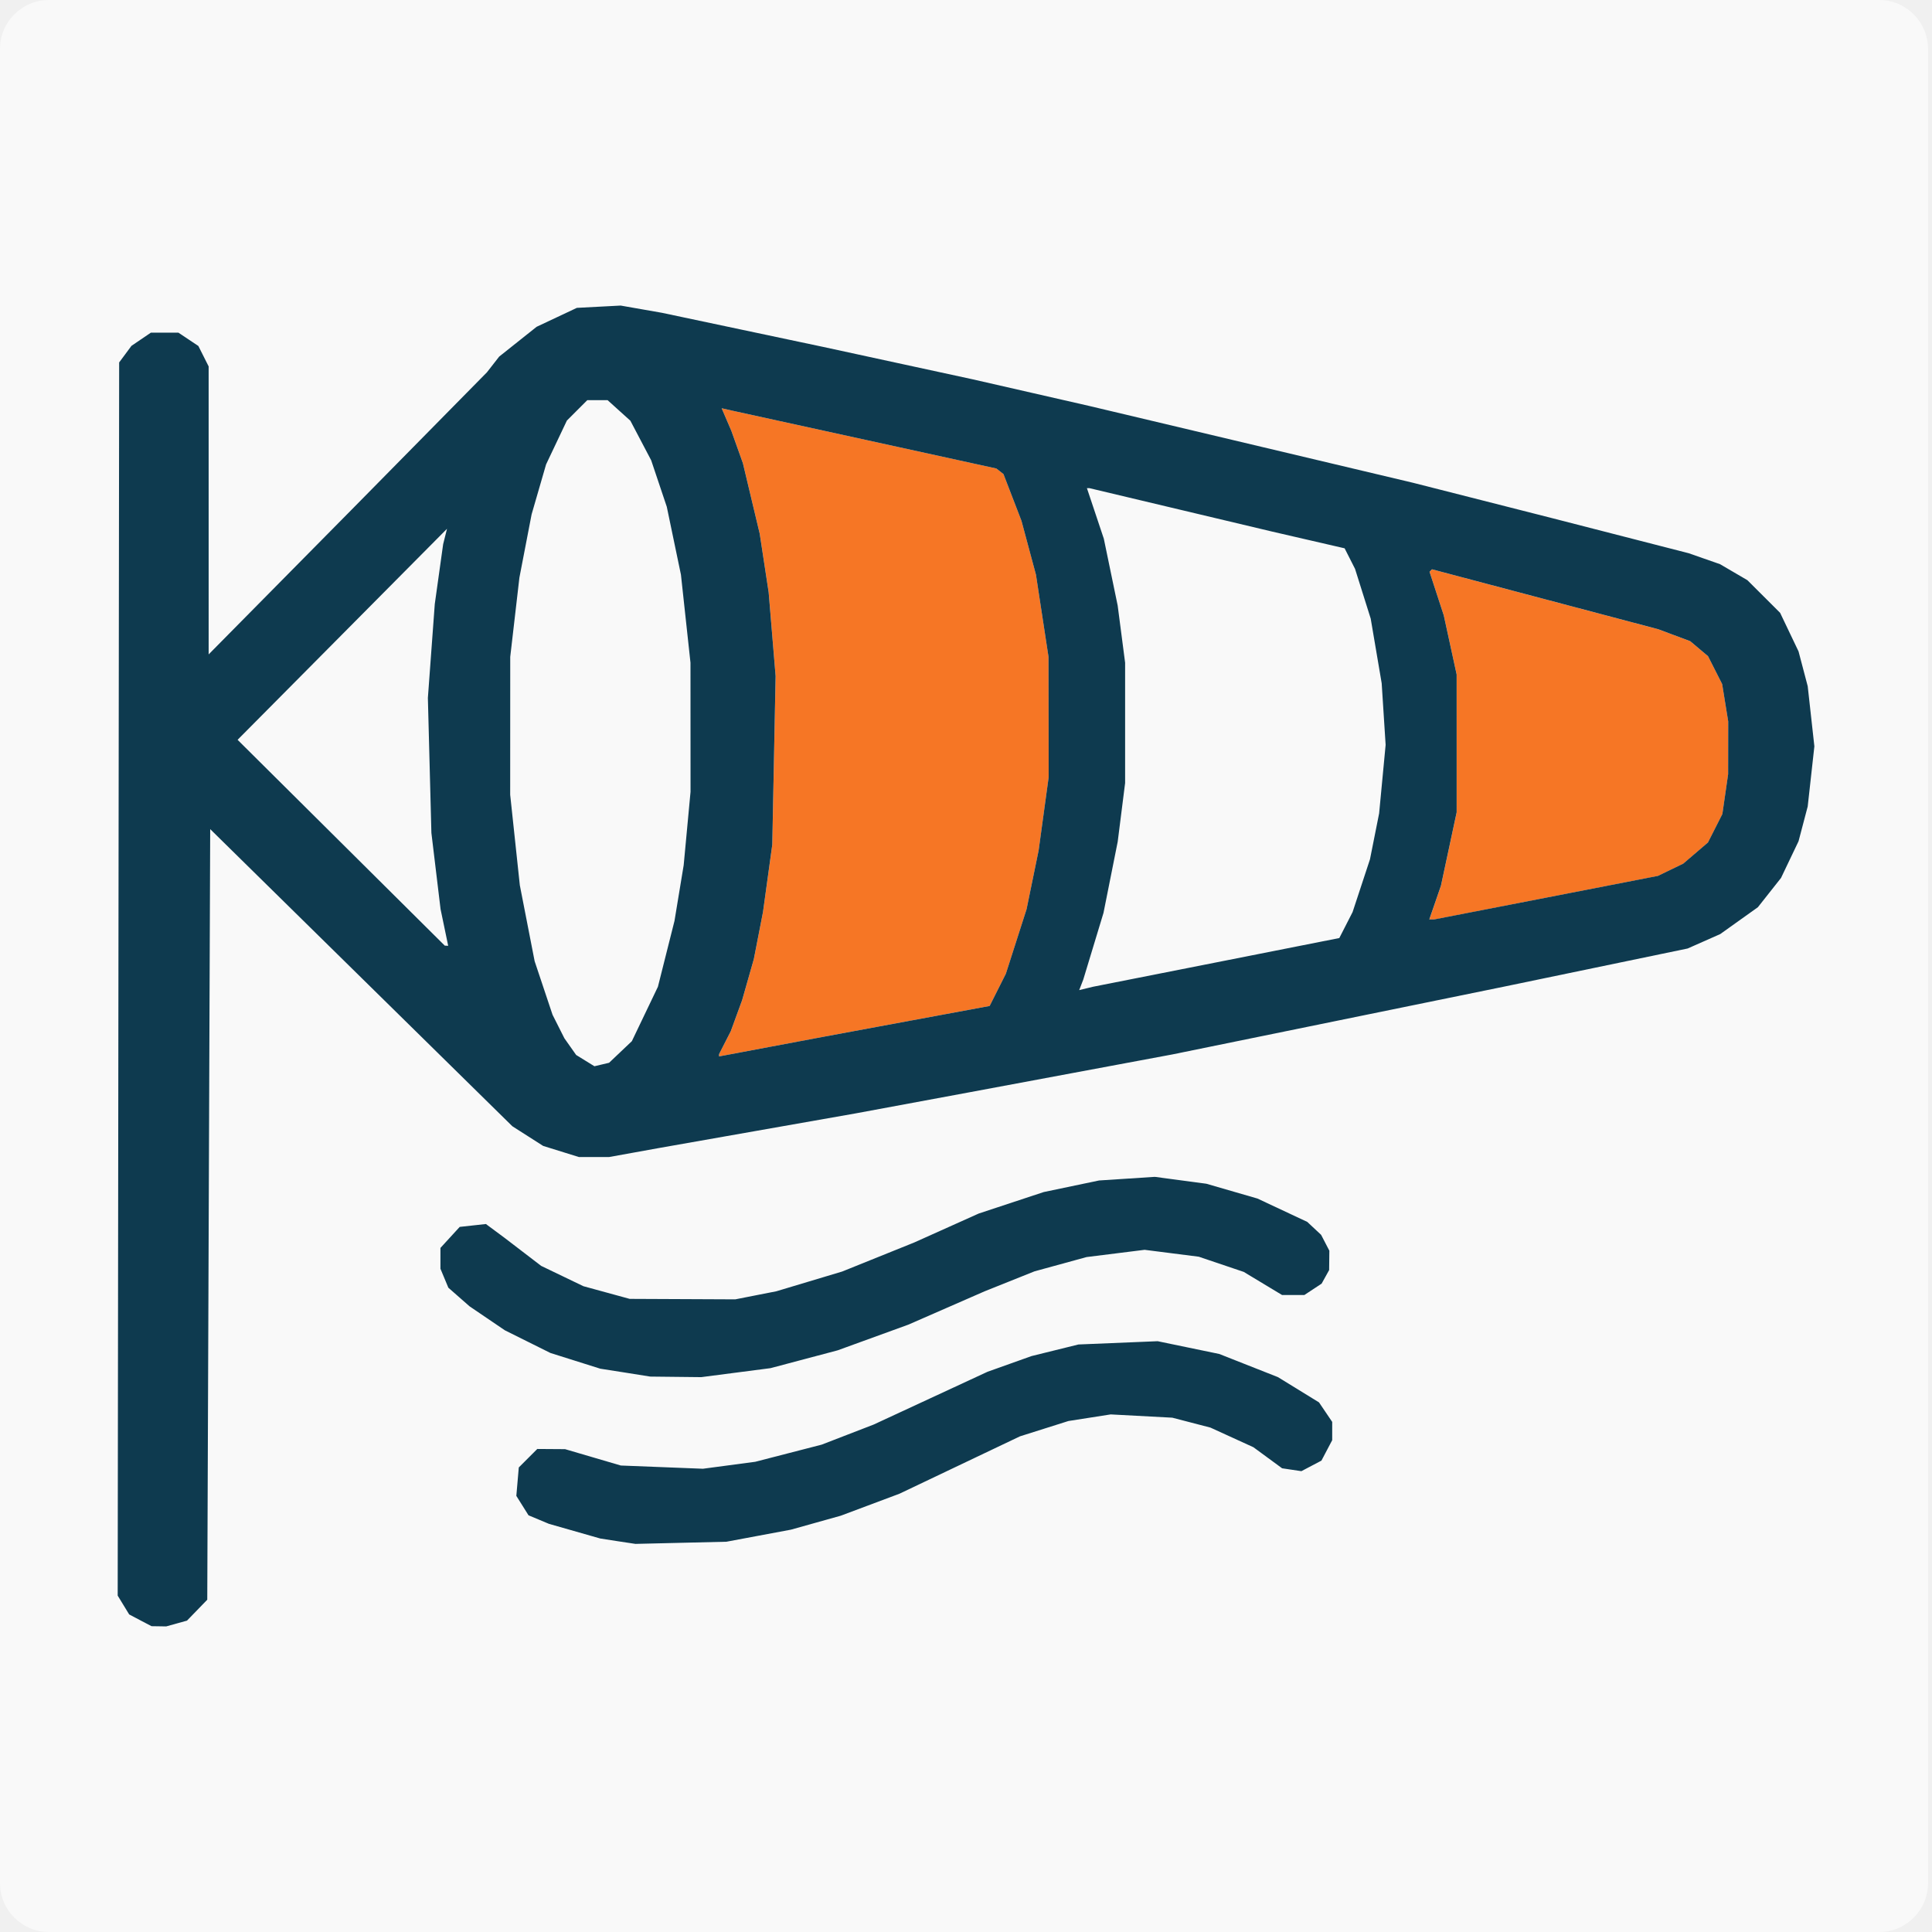
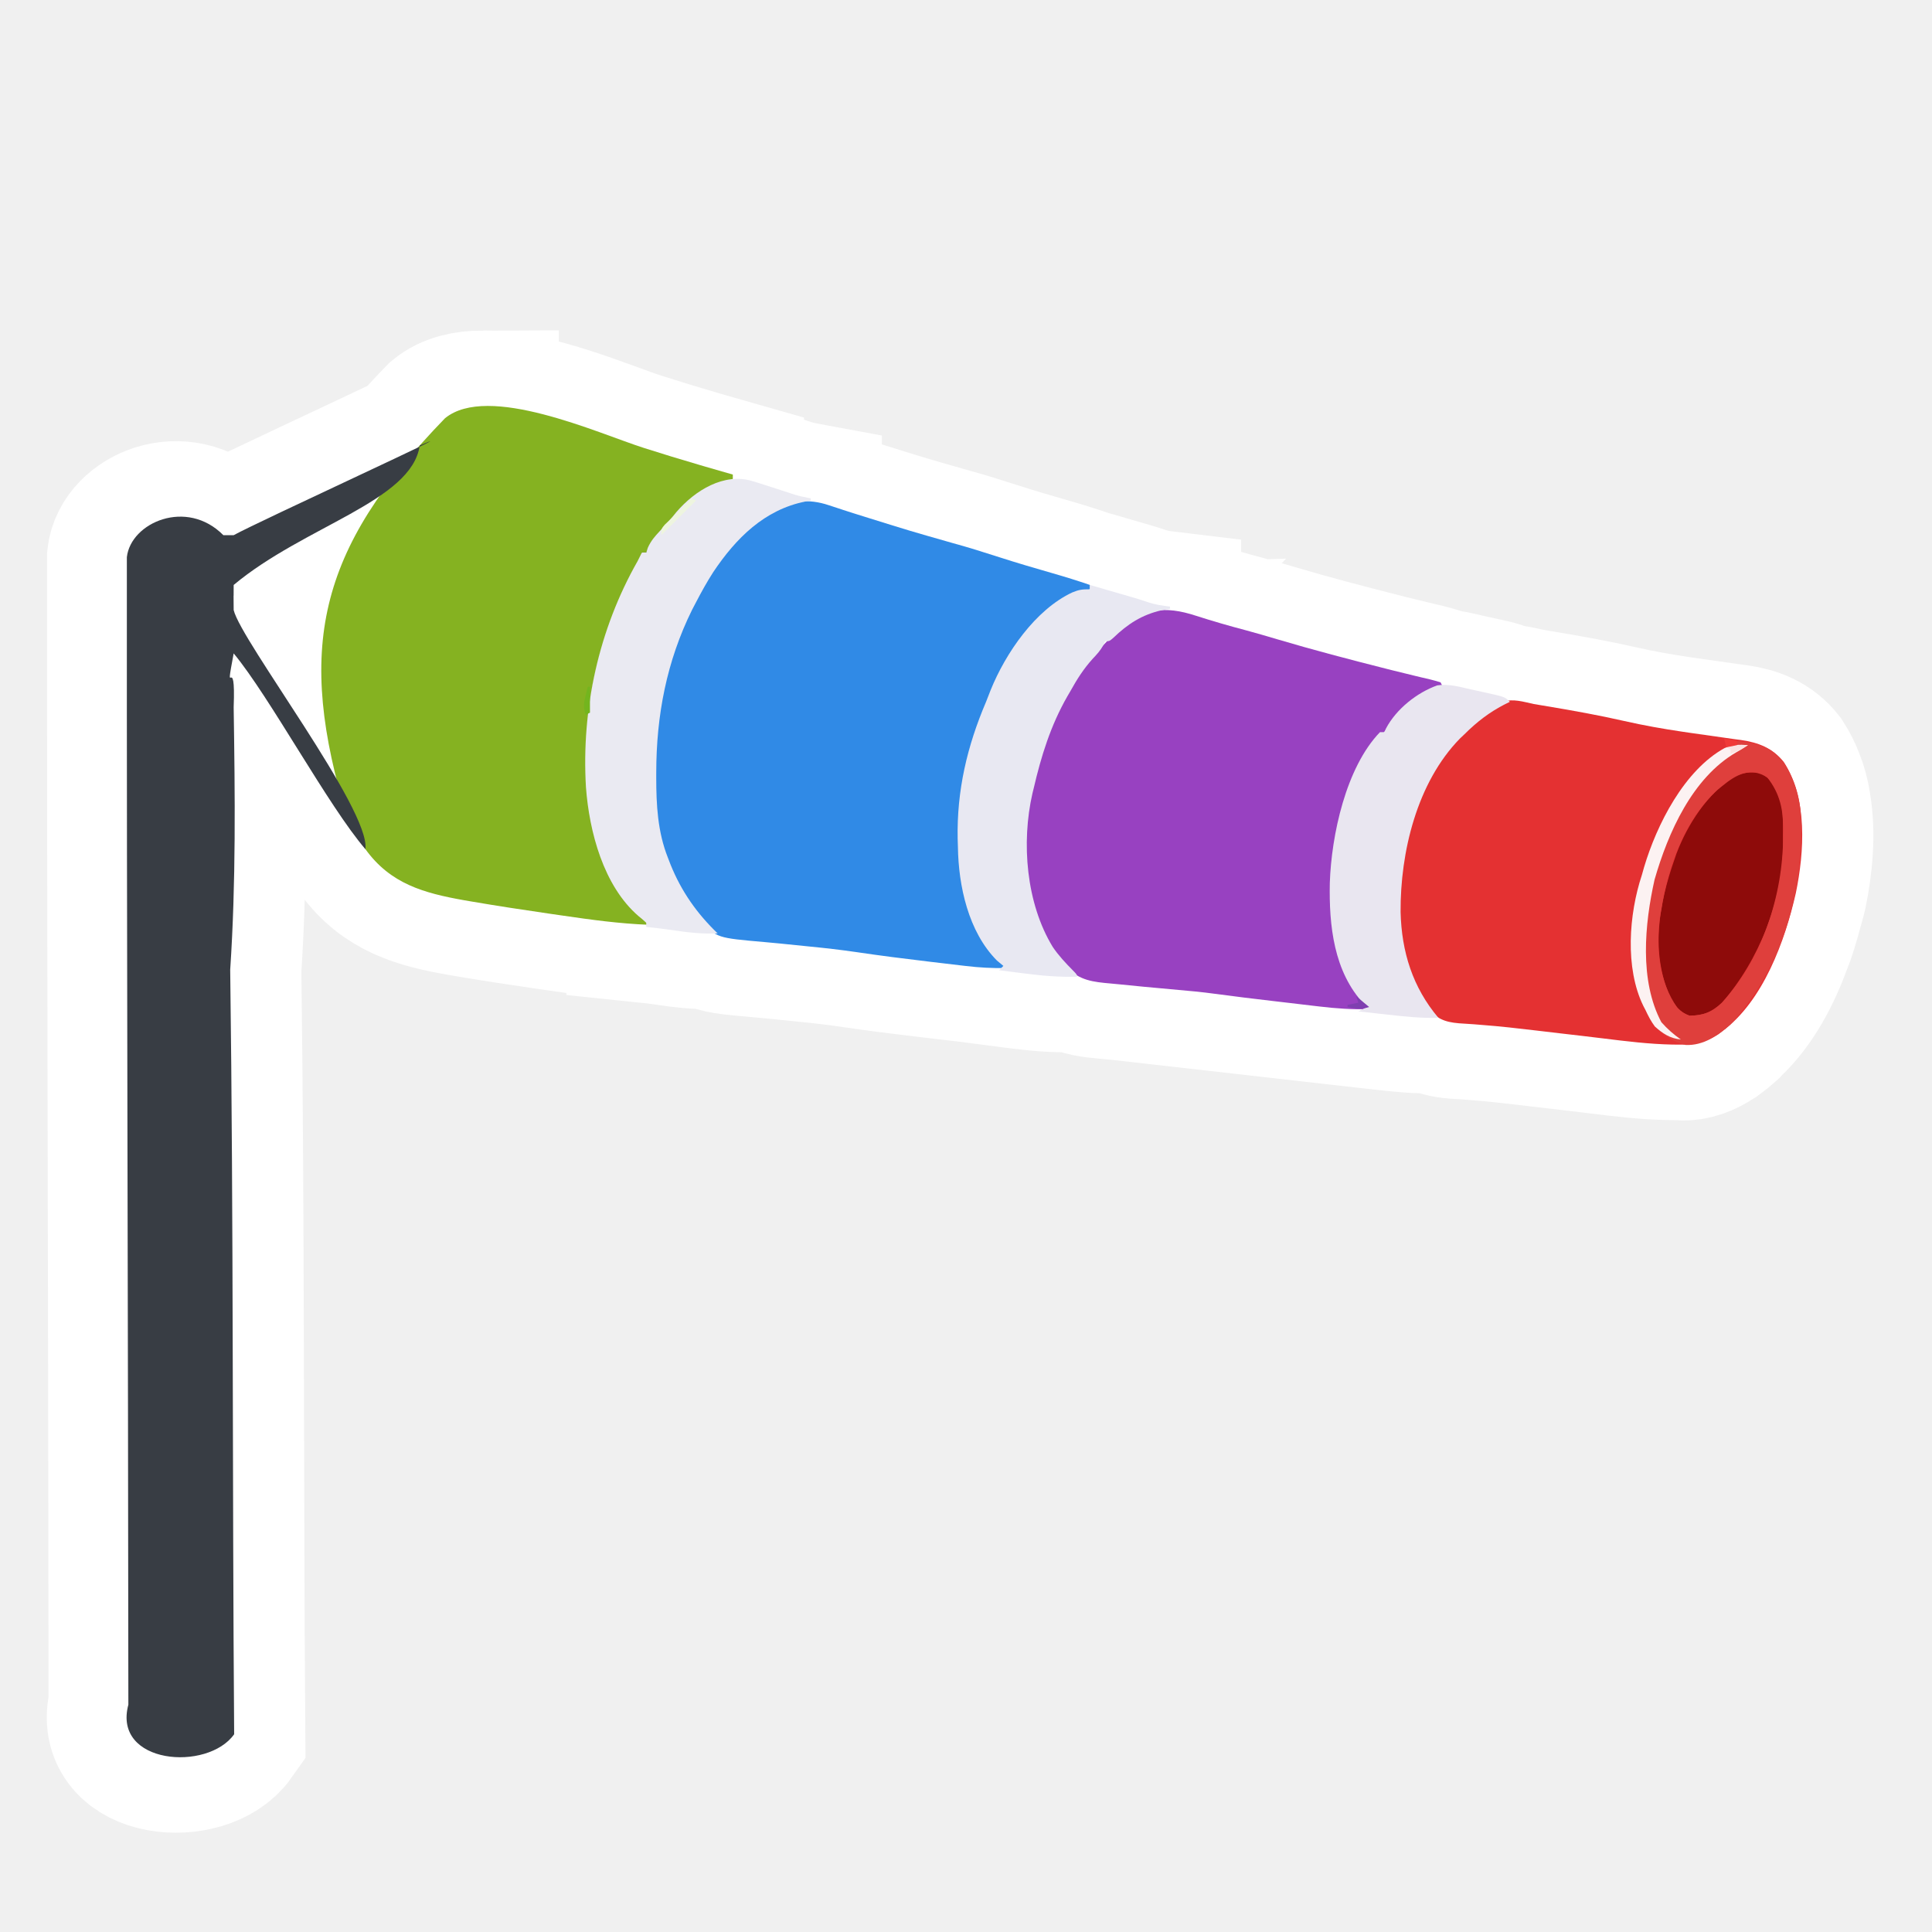
- <svg xmlns="http://www.w3.org/2000/svg" width="145mm" height="145mm" viewBox="0 0 145 145" version="1.1" id="svg1" xml:space="preserve">
-   <defs id="defs1" />
-   <g id="layer1" transform="translate(-39.55618,-89.71981)">
-     <rect style="fill:#f9f9f9;stroke:none;stroke-width:1.924;stroke-linecap:round;stroke-linejoin:round;paint-order:stroke markers fill" id="rect1" width="144.702" height="145" x="39.556" y="89.72" ry="3.676" />
-     <g id="g20" transform="translate(7.460106,13.74757)">
-       <path style="fill:#f67625" d="m 86.065,155.173 v -0.085 l 0.44,-0.862 0.44,-0.862 0.426,-1.166 0.426,-1.166 0.439,-1.541 0.439,-1.541 0.343,-1.761 0.343,-1.761 0.349,-2.532 0.349,-2.532 0.125,-6.325 0.125,-6.325 -0.261,-3.143 -0.261,-3.143 -0.336,-2.202 -0.336,-2.202 -0.63,-2.642 -0.63,-2.642 -0.432,-1.211 -0.432,-1.211 -0.366,-0.853 -0.366,-0.853 0.51,0.115 0.51,0.115 9.798,2.146 9.798,2.146 0.267,0.208 0.267,0.208 0.676,1.754 0.676,1.754 0.544,2.024 0.544,2.024 0.471,3.082 0.471,3.082 0.006,4.514 0.006,4.514 -0.377,2.752 -0.377,2.752 -0.452,2.202 -0.452,2.202 -0.777,2.422 -0.777,2.422 -0.609,1.211 -0.609,1.211 -6.245,1.158 -6.245,1.158 -3.908,0.735 -3.908,0.735 z m 53.743,-11.461 0.437,-1.266 0.589,-2.752 0.589,-2.752 -6.3e-4,-5.174 -6.3e-4,-5.174 -0.482,-2.214 -0.482,-2.214 -0.535,-1.639 -0.535,-1.639 0.092,-0.093 0.092,-0.093 8.491,2.249 8.491,2.249 1.199,0.448 1.199,0.448 0.668,0.562 0.668,0.562 0.531,1.048 0.531,1.048 0.227,1.401 0.227,1.401 -0.003,1.982 -0.003,1.982 -0.216,1.494 -0.216,1.494 -0.541,1.068 -0.541,1.068 -0.928,0.794 -0.928,0.794 -0.948,0.459 -0.948,0.459 -8.392,1.634 -8.392,1.634 h -0.187 -0.187 z" id="path21" />
-       <path style="fill:#0e3a4f" d="m 42.626,197.579 -0.835,-0.441 -0.431,-0.706 -0.431,-0.706 0.055,-46.276 0.055,-46.276 0.461,-0.622 0.461,-0.622 0.728,-0.495 0.728,-0.495 h 1.036 1.036 l 0.748,0.5 0.748,0.5 0.385,0.766 0.385,0.766 3.42e-4,10.807 3.43e-4,10.807 5.455,-5.522 5.455,-5.522 4.988,-5.064 4.988,-5.064 0.459,-0.589 0.459,-0.589 1.406,-1.119 1.406,-1.119 1.509,-0.71 1.509,-0.71 1.645,-0.086 1.645,-0.086 1.547,0.271 1.547,0.271 6.055,1.281 6.055,1.281 5.614,1.217 5.614,1.217 4.364,0.997 4.364,0.997 12.15,2.883 12.15,2.883 5.174,1.315 5.174,1.316 5.174,1.329 5.174,1.329 1.174,0.41 1.174,0.41 1.028,0.601 1.028,0.601 1.229,1.226 1.229,1.226 0.691,1.447 0.691,1.447 0.344,1.305 0.344,1.305 0.25,2.257 0.25,2.257 -0.25,2.257 -0.25,2.257 -0.344,1.305 -0.344,1.305 -0.658,1.378 -0.658,1.378 -0.868,1.098 -0.868,1.098 -1.413,1.008 -1.413,1.008 -1.223,0.541 -1.223,0.541 -6.895,1.432 -6.895,1.432 -12.44,2.543 -12.44,2.543 -7.596,1.417 -7.596,1.417 -4.293,0.796 -4.293,0.796 -7.376,1.299 -7.376,1.299 -1.871,0.338 -1.871,0.338 -1.136,3.1e-4 -1.136,3e-4 -1.34,-0.417 -1.34,-0.417 -1.156,-0.738 -1.156,-0.738 -11.339,-11.15 -11.339,-11.15 -0.11,28.917 -0.11,28.917 -0.761,0.785 -0.761,0.785 -0.78,0.217 -0.78,0.217 -0.55,-0.009 -0.55,-0.008 z m 36.037,-42.654 0.855,-0.811 0.978,-2.042 0.978,-2.042 0.622,-2.472 0.622,-2.472 0.345,-2.092 0.345,-2.092 0.257,-2.752 0.257,-2.752 -0.002,-4.844 -0.002,-4.844 -0.358,-3.303 -0.358,-3.303 -0.531,-2.548 -0.531,-2.548 -0.586,-1.745 -0.586,-1.745 -0.78,-1.484 -0.78,-1.484 -0.855,-0.772 -0.855,-0.772 h -0.763 -0.763 l -0.765,0.765 -0.765,0.765 -0.781,1.646 -0.781,1.646 -0.543,1.874 -0.543,1.874 -0.458,2.375 -0.458,2.375 -0.344,2.973 -0.344,2.973 -0.002,5.174 -0.002,5.174 0.362,3.395 0.362,3.395 0.556,2.852 0.556,2.852 0.672,2.01 0.672,2.01 0.444,0.881 0.444,0.881 0.442,0.627 0.442,0.627 0.685,0.423 0.685,0.423 0.55,-0.13 0.55,-0.13 z m 21.463,-2.295 6.245,-1.158 0.609,-1.211 0.609,-1.211 0.777,-2.422 0.777,-2.422 0.452,-2.202 0.452,-2.202 0.377,-2.752 0.377,-2.752 -0.006,-4.514 -0.006,-4.514 -0.471,-3.082 -0.471,-3.082 -0.544,-2.024 -0.544,-2.024 -0.676,-1.754 -0.676,-1.754 -0.267,-0.208 -0.267,-0.208 -9.798,-2.146 -9.798,-2.146 -0.51,-0.115 -0.51,-0.115 0.366,0.853 0.366,0.853 0.432,1.211 0.432,1.211 0.63,2.642 0.63,2.642 0.336,2.202 0.336,2.202 0.261,3.143 0.261,3.143 -0.125,6.325 -0.125,6.325 -0.349,2.532 -0.349,2.532 -0.343,1.761 -0.343,1.761 -0.439,1.541 -0.439,1.541 -0.426,1.166 -0.426,1.166 -0.44,0.862 -0.44,0.862 v 0.085 0.085 l 3.908,-0.735 3.908,-0.735 z m 23.25,-4.428 9.238,-1.828 0.498,-0.974 0.498,-0.974 0.653,-1.982 0.653,-1.982 0.343,-1.722 0.343,-1.722 0.244,-2.571 0.244,-2.571 -0.148,-2.312 -0.148,-2.312 -0.412,-2.426 -0.412,-2.426 -0.588,-1.867 -0.588,-1.867 -0.391,-0.771 -0.391,-0.771 -2.721,-0.628 -2.721,-0.628 -6.853,-1.629 -6.853,-1.629 h -0.096 -0.096 l 0.634,1.897 0.634,1.897 0.52,2.509 0.52,2.509 0.279,2.144 0.279,2.144 v 4.514 4.514 l -0.278,2.202 -0.278,2.202 -0.533,2.671 -0.533,2.671 -0.759,2.503 -0.759,2.503 -0.153,0.396 -0.153,0.396 0.523,-0.127 0.523,-0.127 z m -57.928,-2.62 -0.287,-1.376 -0.344,-2.862 -0.344,-2.862 -0.132,-5.064 -0.132,-5.064 0.259,-3.523 0.259,-3.523 0.314,-2.246 0.314,-2.246 0.145,-0.579 0.145,-0.579 -7.79,7.85 -7.79,7.85 -0.068,0.07 -0.068,0.07 7.774,7.723 7.774,7.723 0.128,0.006 0.128,0.006 z m 82.689,-2.239 8.392,-1.634 0.948,-0.459 0.948,-0.459 0.928,-0.794 0.928,-0.794 0.541,-1.068 0.541,-1.068 0.216,-1.494 0.216,-1.494 0.003,-1.982 0.003,-1.982 -0.227,-1.401 -0.227,-1.401 -0.531,-1.048 -0.531,-1.048 -0.668,-0.562 -0.668,-0.562 -1.199,-0.448 -1.199,-0.448 -8.491,-2.249 -8.491,-2.249 -0.092,0.093 -0.092,0.093 0.535,1.639 0.535,1.639 0.482,2.214 0.482,2.214 6.3e-4,5.174 6.3e-4,5.174 -0.589,2.752 -0.589,2.752 -0.437,1.266 -0.437,1.266 h 0.187 0.187 z m -69.668,48.302 -1.321,-0.205 -1.928,-0.551 -1.928,-0.551 -0.765,-0.32 -0.765,-0.32 -0.457,-0.729 -0.457,-0.729 0.092,-1.066 0.092,-1.066 0.694,-0.694 0.694,-0.694 1.043,0.007 1.043,0.007 2.092,0.614 2.092,0.614 3.082,0.121 3.082,0.121 1.962,-0.261 1.962,-0.261 2.492,-0.643 2.492,-0.643 1.952,-0.754 1.952,-0.754 4.273,-1.981 4.273,-1.981 1.651,-0.589 1.651,-0.589 1.761,-0.435 1.761,-0.435 2.972,-0.123 2.972,-0.123 2.312,0.479 2.312,0.479 2.202,0.869 2.202,0.869 1.541,0.948 1.541,0.948 0.495,0.732 0.495,0.732 v 0.686 0.686 l -0.404,0.767 -0.404,0.767 -0.752,0.396 -0.752,0.396 -0.724,-0.108 -0.724,-0.108 -1.076,-0.79 -1.076,-0.79 -1.613,-0.737 -1.613,-0.737 -1.431,-0.372 -1.431,-0.372 -2.312,-0.123 -2.312,-0.123 -1.586,0.248 -1.586,0.248 -1.819,0.575 -1.819,0.575 -4.521,2.153 -4.521,2.153 -2.202,0.825 -2.202,0.825 -1.871,0.524 -1.871,0.524 -2.422,0.453 -2.422,0.453 -3.413,0.081 -3.413,0.081 z m 0.55,-12.657 -1.871,-0.293 -1.871,-0.59 -1.871,-0.59 -1.71,-0.851 -1.71,-0.851 -1.324,-0.899 -1.324,-0.899 -0.796,-0.699 -0.796,-0.699 -0.297,-0.712 -0.297,-0.712 v -0.781 -0.781 l 0.723,-0.789 0.723,-0.789 0.983,-0.108 0.983,-0.108 0.695,0.515 0.695,0.515 1.379,1.056 1.379,1.056 1.586,0.763 1.586,0.763 1.735,0.475 1.735,0.475 3.963,0.018 3.963,0.018 1.541,-0.303 1.541,-0.303 2.47,-0.741 2.47,-0.741 2.704,-1.09 2.704,-1.09 2.422,-1.087 2.422,-1.087 2.436,-0.805 2.436,-0.805 2.078,-0.435 2.078,-0.435 2.092,-0.136 2.092,-0.136 1.933,0.258 1.933,0.258 1.919,0.556 1.919,0.556 1.869,0.876 1.869,0.876 0.52,0.486 0.52,0.486 0.309,0.595 0.309,0.595 -0.008,0.727 -0.008,0.727 -0.282,0.509 -0.282,0.509 -0.646,0.426 -0.646,0.426 -0.838,0.001 -0.838,0.001 -1.438,-0.867 -1.438,-0.867 -1.688,-0.57 -1.688,-0.57 -2.032,-0.259 -2.032,-0.259 -2.178,0.272 -2.178,0.272 -1.955,0.536 -1.955,0.536 -1.871,0.749 -1.871,0.749 -2.862,1.251 -2.862,1.251 -2.653,0.964 -2.653,0.964 -2.521,0.669 -2.521,0.669 -2.598,0.337 -2.598,0.337 -1.915,-0.021 -1.915,-0.021 z" id="path20" />
-     </g>
+ <svg xmlns="http://www.w3.org/2000/svg" version="1.1" width="1024" height="1024" id="svg81">
+   <defs id="defs81" />
+   <path id="path2-3" style="stroke:#ffffff;stroke-width:80.013;stroke-dasharray:none;stroke-opacity:1" d="m 256.185,215.159 c -9.044,0.015 -16.955,1.862 -22.646,6.547 -5.1,5.259 -9.879,10.419 -14.348,15.504 -21.346,10.292 -88.076,41.163 -97.637,46.445 h -5.461 c -19.465,-19.655 -49.07,-6.697 -51.15,11.635 -0.104,218.404 0.666,389.817 0.799,608.225 -8.47,31.642 42.012,35.555 56.072,15.67 -1.016,-135.068 -0.31,-270.18 -2.096,-405.223 3.09,-46.298 2.546,-92.673 1.836,-139.059 1.215,-31.374 -5.128,-1.189 0,-28.594 19.046,22.932 50.335,81.207 69.826,103.76 13.271,18.448 31.064,23.307 52.443,27.102 l 3.768,0.646 c 13.546,2.325 27.13,4.382 40.73,6.365 2.508,0.363 5.016,0.726 7.523,1.09 14.792,2.17 29.444,4.173 44.381,4.828 v 1.195 c 4.747,0.491 9.465,1.016 14.184,1.734 7.469,1.151 14.645,1.939 22.156,1.758 4.2,2.593 10.041,3.104 26.629,4.555 2.643,0.23 5.286,0.479 7.926,0.742 5.3,0.549 10.601,1.097 15.904,1.613 8.101,0.785 16.146,1.716 24.201,2.883 13.017,1.938 26.063,3.584 39.131,5.135 2.25,0.265 4.498,0.53 6.748,0.795 3.201,0.384 6.403,0.767 9.605,1.141 1.019,0.118 2.007,0.233 2.996,0.348 6.27,0.756 12.369,1.119 18.641,1.113 l -1.129,1.127 c 3.192,0.415 6.384,0.824 9.578,1.225 1.351,0.169 2.662,0.332 3.973,0.496 9.307,1.21 18.357,1.976 27.748,1.721 0,-0.29 1.3e-4,-0.505 -0.035,-0.703 5.23,3.105 11.006,3.693 17.76,4.287 1.68,0.146 3.358,0.305 5.035,0.477 4.232,0.447 8.466,0.872 12.705,1.256 2.881,0.258 5.759,0.521 8.639,0.791 3.319,0.312 6.639,0.621 9.959,0.92 6.282,0.502 12.512,1.139 18.758,1.99 10.611,1.446 21.242,2.71 31.879,3.957 2.671,0.312 5.341,0.623 8.012,0.936 4.009,0.479 8.019,0.959 12.029,1.428 1.936,0.225 1.936,0.224 3.834,0.445 7.648,0.925 15.13,1.465 22.777,1.465 -0.554,0.277 -1.121,0.559 -2.217,1.107 3.637,0.413 7.275,0.822 10.914,1.225 1.53,0.169 3.016,0.332 4.502,0.496 9.052,1.028 17.913,1.959 27.029,1.721 -0.066,-0.078 -0.13,-0.155 -0.195,-0.232 3.033,1.893 6.362,2.731 11.062,3.119 2.656,0.137 5.31,0.313 7.961,0.523 1.515,0.125 2.986,0.246 4.457,0.367 9.466,0.717 18.874,1.789 28.299,2.912 4.288,0.514 8.577,1.02 12.867,1.518 7.667,0.888 15.334,1.767 22.994,2.713 12.124,1.502 24.194,2.987 36.42,3.244 1.083,0.011 2.134,0.023 3.186,0.033 1.121,0.019 2.193,0.015 3.225,-0.018 0.26,0.069 0.521,0.135 0.783,0.197 6.158,0.288 11.763,-2.022 16.766,-5.357 0.139,-0.084 0.279,-0.168 0.42,-0.254 0.718,-0.542 1.413,-1.069 2.109,-1.596 0.581,-0.428 1.156,-0.867 1.723,-1.316 0.958,-0.784 1.89,-1.593 2.795,-2.412 0.241,-0.26 0.437,-0.553 0.676,-0.814 11.999,-11.083 20.3,-27.041 26.197,-43.283 0.388,-1.021 0.826,-2.018 1.191,-3.047 1.133,-3.3 2.08,-6.425 3.014,-9.674 0.437,-1.542 0.877,-3.078 1.268,-4.633 0.711,-2.693 1.628,-5.519 2.213,-8.096 2.971,-14.452 4.755,-31.44 2.068,-46.912 -0.679,-4.526 -1.827,-8.875 -3.603,-13.127 -1.291,-3.286 -2.872,-6.427 -4.783,-9.375 -5.926,-7.48 -13.483,-10.398 -22.738,-11.742 -1.035,-0.134 -2.042,-0.262 -3.047,-0.393 -2.209,-0.316 -4.418,-0.632 -6.627,-0.947 -5.945,-0.815 -11.885,-1.658 -17.822,-2.529 -1.217,-0.18 -2.399,-0.356 -3.58,-0.531 -10.334,-1.526 -20.518,-3.335 -30.709,-5.646 -13.514,-3.074 -27.064,-5.517 -40.73,-7.797 -2.462,-0.399 -4.923,-0.81 -7.381,-1.236 -4.681,-1.017 -8.823,-2.288 -13.322,-1.842 -2.048,-1.975 -3.024,-2.189 -13.17,-4.416 -2.308,-0.487 -4.61,-0.981 -6.908,-1.512 -5.031,-1.164 -10.106,-2.576 -15.25,-2.346 -0.228,-0.455 -0.453,-0.907 -0.678,-1.357 -1.835,-0.564 -3.677,-1.11 -5.543,-1.559 -1.621,-0.37 -3.24,-0.748 -4.857,-1.135 -0.879,-0.211 -1.733,-0.417 -2.586,-0.621 -4.371,-1.032 -8.73,-2.105 -13.084,-3.205 -0.889,-0.226 -1.752,-0.443 -2.615,-0.662 -19.459,-4.922 -38.845,-9.995 -58.088,-15.711 -5.396,-1.604 -10.788,-3.197 -16.227,-4.654 -8.941,-2.348 -17.76,-4.902 -26.561,-7.729 -6.542,-2.147 -12.346,-3.241 -17.791,-3.027 1.767,-0.313 1.926,-0.342 3.953,-0.701 v -1.146 c -3.915,-0.47 -7.574,-0.999 -11.332,-2.215 -2.284,-0.782 -4.58,-1.528 -6.891,-2.225 -1.151,-0.334 -2.269,-0.658 -3.387,-0.982 -1.257,-0.366 -2.477,-0.721 -3.697,-1.076 -1.294,-0.375 -2.549,-0.738 -3.805,-1.102 -4.445,-1.292 -8.89,-2.585 -13.336,-3.873 -6.531,-2.247 -13.1,-4.285 -19.738,-6.191 -9.377,-2.683 -18.724,-5.433 -28.01,-8.418 -8.495,-2.745 -16.983,-5.419 -25.6,-7.76 -22.195,-6.33 -22.194,-6.331 -44.227,-13.213 -0.76,-0.237 -1.497,-0.467 -2.234,-0.697 -3.707,-1.155 -7.414,-2.308 -11.102,-3.523 -0.848,-0.281 -1.671,-0.555 -2.494,-0.828 -1.634,-0.533 -3.268,-1.066 -4.902,-1.6 -4.127,-1.407 -8.045,-2.079 -11.779,-2.135 0.75,-0.134 0.989,-0.176 2.1,-0.375 v -1.146 c -2.9,-0.533 -5.713,-1.14 -8.541,-1.979 -0.991,-0.325 -1.952,-0.641 -2.914,-0.957 -2.206,-0.716 -4.409,-1.435 -6.613,-2.156 -3.264,-1.072 -6.529,-2.131 -9.809,-3.152 -1.053,-0.318 -2.076,-0.625 -3.098,-0.934 -3.518,-1.069 -7.058,-1.364 -10.543,-1.041 l 0.219,-0.105 v -2.295 c -4.986,-1.419 -9.967,-2.852 -14.941,-4.311 l -2.41,-0.709 c -9.999,-2.923 -19.965,-5.955 -29.889,-9.127 -18.222,-5.828 -55.557,-22.275 -82.689,-22.229 z m -57.436,47.9 c -32.316,46.361 -37.804,89.583 -22.809,149.516 -19.793,-34.043 -51.79,-78.175 -54.387,-89.24 -0.121,-16 0,-7.8e-4 0,-13.295 24.097,-20.137 56.203,-32.715 77.195,-46.98 z m 385.734,76.797 c -0.657,0.688 -1.303,1.366 -1.949,2.043 0.006,-0.011 0.012,-0.022 0.018,-0.033 0.444,-1.009 0.444,-1.009 0.879,-1.998 0.419,0 0.76,-7.4e-4 1.053,-0.012 z m 147.045,47.955 c -0.037,0.079 -0.075,0.159 -0.111,0.238 h -0.105 c 0.073,-0.079 0.146,-0.158 0.217,-0.238 z" />
+   <g id="g1" style="stroke:none;stroke-opacity:1;stroke-width:23.698;stroke-dasharray:none">
+     <path d="m 341.169,237.387 c 9.923,3.172 19.889,6.205 29.889,9.128 l 2.411,0.708 c 4.974,1.459 9.955,2.892 14.94,4.311 v 2.294 l -3.733,1.806 c -1.648,0.808 -3.295,1.616 -4.943,2.424 l -2.449,1.181 c -7.239,3.57 -14.016,7.498 -19.204,13.804 -3.664,4.377 -7.461,8.606 -11.315,12.816 -1.838,2.247 -3.071,4.329 -4.244,6.973 h -2.294 l -0.287,1.792 c -0.96,3.119 -2.465,5.694 -4.108,8.499 -22.11,38.383 -31.524,93.071 -20.628,136.468 4.862,17.972 11.466,33.986 25.023,47.115 1.149,1.146 2.296,2.293 3.442,3.442 -15.334,-0.601 -30.358,-2.65 -45.529,-4.876 -2.508,-0.363 -5.015,-0.727 -7.523,-1.09 -13.6,-1.983 -27.185,-4.042 -40.731,-6.367 l -3.767,-0.646 c -21.379,-3.795 -39.174,-8.654 -52.445,-27.101 -3.464,-5.208 -6.561,-10.594 -9.464,-16.132 -27.533,-89.86 -16.169,-142.319 51.623,-212.23 22.766,-18.739 81.04,7.909 105.336,15.68 z" fill="#85b221" id="path2" style="stroke-width:23.698;stroke:none;stroke-opacity:1;stroke-dasharray:none" />
+     <path d="m 118.387,283.656 c 2.053,0 3.626,0 5.461,0 12.956,-7.159 130.886,-61.301 98.618,-47.557 -4.22,29.574 -61.118,42.606 -98.618,73.943 0,13.294 -0.121,-2.705 0,13.294 3.856,16.432 72.559,105.797 69.825,126.734 -19.491,-22.553 -50.779,-80.828 -69.825,-103.759 -5.128,27.405 1.215,-2.781 0,28.593 0.71,46.386 1.254,92.761 -1.835,139.059 1.785,135.042 1.08,270.154 2.096,405.222 -14.06,19.885 -64.543,15.972 -56.073,-15.67 -0.133,-218.408 -0.901,-389.82 -0.798,-608.224 2.081,-18.332 31.684,-31.289 51.149,-11.634 z" fill="#383d44" id="path3" style="stroke-width:23.698;stroke:none;stroke-opacity:1;stroke-dasharray:none" />
+     <path d="m 439.387,267.81 c 1.634,0.534 3.268,1.067 4.902,1.6 0.823,0.273 1.647,0.546 2.495,0.827 3.688,1.215 7.394,2.369 11.101,3.524 0.737,0.23 1.475,0.46 2.234,0.698 22.032,6.882 22.032,6.882 44.227,13.212 8.617,2.341 17.105,5.015 25.6,7.76 9.286,2.985 18.632,5.735 28.009,8.418 6.638,1.907 13.208,3.944 19.739,6.191 0,0.757 0,1.514 0,2.294 -0.791,0.238 -1.582,0.476 -2.397,0.721 -8.202,2.689 -14.151,6.135 -20.546,11.898 -0.822,0.729 -1.644,1.458 -2.492,2.209 -5.461,5.142 -10.047,10.781 -14.501,16.791 -0.523,0.703 -1.047,1.406 -1.586,2.131 -5.455,7.552 -9.156,15.6 -12.324,24.326 -0.437,1.193 -0.437,1.193 -0.882,2.409 -0.595,1.626 -1.187,3.252 -1.778,4.88 -0.778,2.113 -1.591,4.213 -2.408,6.311 -8.033,21.084 -10.387,42.395 -9.917,64.839 0.019,1.495 0.038,2.99 0.058,4.53 0.648,18.911 6.766,41.912 20.591,55.625 1.136,0.97 2.271,1.94 3.442,2.94 0,0.379 0,0.757 0,1.147 C 525.861,513.201 519.038,512.848 512,512 c -0.989,-0.115 -1.978,-0.229 -2.997,-0.348 -3.202,-0.374 -6.403,-0.757 -9.604,-1.14 -2.25,-0.265 -4.499,-0.531 -6.749,-0.796 -13.068,-1.551 -26.114,-3.198 -39.13,-5.135 -8.055,-1.166 -16.101,-2.096 -24.201,-2.882 -5.304,-0.517 -10.604,-1.066 -15.904,-1.615 -2.64,-0.264 -5.282,-0.511 -7.925,-0.741 -25.608,-2.24 -25.608,-2.24 -33.487,-11.118 -0.643,-0.879 -1.286,-1.758 -1.949,-2.664 -0.759,-0.96 -1.517,-1.921 -2.299,-2.91 -5.256,-6.849 -8.99,-14.526 -12.615,-22.328 -0.367,-0.784 -0.733,-1.568 -1.111,-2.375 -6.836,-15.245 -7.43,-31.813 -7.421,-48.245 -4.6e-4,-0.899 -9.3e-4,-1.799 -10e-4,-2.726 0.119,-40.487 11.774,-82.776 38.361,-114.144 0.822,-0.994 1.644,-1.988 2.492,-3.011 13.849,-16.108 29.931,-29.512 51.928,-22.012 z" fill="#308ae6" id="path4" style="stroke-width:23.698;stroke:none;stroke-opacity:1;stroke-dasharray:none" />
+     <path d="m 812.868,373.136 c 2.458,0.426 4.918,0.838 7.381,1.237 13.667,2.28 27.215,4.723 40.73,7.797 10.191,2.312 20.376,4.12 30.71,5.646 1.181,0.175 2.362,0.349 3.579,0.53 5.937,0.871 11.877,1.716 17.823,2.531 2.209,0.315 4.419,0.631 6.628,0.946 1.005,0.13 2.01,0.26 3.045,0.394 9.256,1.344 16.814,4.261 22.74,11.741 12.617,19.461 10.848,47.384 6.318,69.414 -5.729,25.229 -17.252,57.22 -39.076,73.277 -0.696,0.526 -1.393,1.053 -2.111,1.595 -7.236,4.426 -12.827,5.57 -21.192,5.431 -1.051,-0.01 -2.102,-0.022 -3.186,-0.033 -12.226,-0.257 -24.297,-1.742 -36.421,-3.245 -7.66,-0.946 -15.327,-1.824 -22.994,-2.712 -4.29,-0.497 -8.579,-1.004 -12.867,-1.518 -9.425,-1.123 -18.833,-2.194 -28.299,-2.911 -1.471,-0.121 -2.942,-0.243 -4.457,-0.367 -2.651,-0.21 -5.305,-0.388 -7.96,-0.524 -7.856,-0.648 -11.886,-2.556 -17.095,-8.541 -15.356,-20.239 -17.04,-49.331 -13.964,-73.677 1.264,-7.345 3.111,-14.493 5.279,-21.62 0.377,-1.251 0.377,-1.251 0.762,-2.528 5.989,-19.124 15.733,-36.355 30.212,-50.243 0.79,-0.785 1.579,-1.57 2.393,-2.38 3.965,-3.73 8.274,-6.839 12.879,-9.738 0.942,-0.593 1.884,-1.186 2.855,-1.797 5.706,-1.554 10.6,0.058 16.289,1.295 z" fill="#e43132" id="path5" style="stroke-width:23.698;stroke:none;stroke-opacity:1;stroke-dasharray:none" />
+     <path d="m 633.978,326.389 c 8.8,2.826 17.621,5.38 26.562,7.728 5.438,1.457 10.83,3.051 16.226,4.655 19.243,5.715 38.629,10.787 58.088,15.71 0.863,0.219 1.726,0.438 2.615,0.663 4.354,1.1 8.713,2.174 13.083,3.206 0.853,0.204 1.707,0.409 2.586,0.62 1.617,0.386 3.236,0.765 4.857,1.135 1.866,0.449 3.708,0.995 5.543,1.559 0.379,0.757 0.757,1.514 1.147,2.294 -1.254,0.379 -2.508,0.757 -3.8,1.147 -10.661,4.057 -18.498,11.363 -25.22,20.381 -1.954,2.563 -1.954,2.563 -4.965,5.36 -19.397,20.929 -25.426,60.764 -24.799,87.944 0.769,19.094 4.25,39.423 18.306,53.479 1.474,1.474 1.474,1.474 1.474,2.622 -8.884,0.195 -17.479,-0.359 -26.296,-1.425 -1.898,-0.221 -1.898,-0.221 -3.835,-0.446 -4.01,-0.469 -8.02,-0.948 -12.029,-1.427 -2.671,-0.313 -5.342,-0.625 -8.012,-0.937 -10.636,-1.247 -21.268,-2.511 -31.879,-3.957 -6.246,-0.851 -12.476,-1.487 -18.758,-1.99 -3.32,-0.298 -6.639,-0.608 -9.957,-0.92 -2.879,-0.27 -5.759,-0.532 -8.64,-0.79 -4.239,-0.384 -8.472,-0.809 -12.704,-1.257 -1.677,-0.171 -3.356,-0.33 -5.035,-0.477 -9.028,-0.794 -16.309,-1.578 -22.874,-8.376 -0.572,-0.69 -1.145,-1.38 -1.735,-2.09 -0.646,-0.759 -1.291,-1.518 -1.956,-2.3 -18.024,-21.984 -19.761,-52.021 -17.546,-79.151 2.844,-20.244 8.795,-40.976 19.502,-58.507 0.766,-1.346 1.529,-2.693 2.29,-4.042 5.248,-9.183 10.866,-17.085 18.359,-24.638 0.994,-1.041 1.988,-2.082 3.011,-3.155 0.899,-0.852 1.798,-1.704 2.725,-2.581 0.543,-0.537 1.085,-1.074 1.645,-1.627 13.406,-12.506 25.305,-13.897 42.02,-8.411 z" fill="#9841c1" id="path6" style="stroke-width:23.698;stroke:none;stroke-opacity:1;stroke-dasharray:none" />
+     <path d="m 398.733,254.976 c 1.022,0.308 2.044,0.617 3.097,0.935 3.28,1.021 6.545,2.08 9.809,3.152 2.204,0.721 4.409,1.44 6.614,2.155 0.962,0.316 1.923,0.632 2.914,0.957 2.829,0.838 5.64,1.445 8.54,1.978 0,0.379 0,0.757 0,1.147 -1.415,0.253 -1.415,0.253 -2.859,0.511 -21.697,4.359 -36.771,19.446 -48.764,37.346 -3.346,5.202 -6.325,10.575 -9.178,16.061 -0.683,1.304 -1.366,2.609 -2.07,3.952 -13.497,27.293 -18.976,56.006 -19.009,86.245 -0.003,1.319 -0.003,1.319 -0.007,2.666 0.005,14.538 0.744,28.844 6.173,42.505 0.485,1.254 0.97,2.508 1.47,3.8 5.732,14.147 13.933,25.791 24.915,36.352 -8.067,0.335 -15.703,-0.479 -23.674,-1.707 -4.719,-0.718 -9.437,-1.243 -14.183,-1.734 0,-0.757 0,-1.514 0,-2.294 -1.314,-1.202 -2.689,-2.338 -4.087,-3.442 -18.593,-16.039 -26.107,-44.706 -27.868,-68.327 -2.469,-41.541 6.766,-83.604 27.366,-119.812 0.779,-1.522 1.553,-3.048 2.294,-4.589 0.757,0 1.514,0 2.294,0 0.278,-0.831 0.556,-1.662 0.842,-2.518 1.641,-3.636 3.602,-5.908 6.327,-8.81 3.069,-3.294 6.034,-6.574 8.819,-10.11 9.891,-11.513 25.253,-20.967 40.223,-16.419 z" fill="#eaeaf2" id="path7" style="stroke-width:23.698;stroke:none;stroke-opacity:1;stroke-dasharray:none" />
+     <path d="m 577.694,310.041 c 4.446,1.288 8.891,2.58 13.336,3.872 1.255,0.364 2.511,0.728 3.805,1.102 1.22,0.355 2.44,0.71 3.697,1.075 1.117,0.324 2.235,0.649 3.386,0.983 2.311,0.697 4.607,1.442 6.891,2.224 3.758,1.216 7.416,1.746 11.331,2.215 0,0.379 0,0.757 0,1.147 -2.2,0.39 -2.2,0.39 -4.445,0.789 -10.398,2.363 -17.98,7.255 -25.597,14.613 -2.079,1.806 -2.079,1.806 -4.374,1.806 -0.435,0.989 -0.435,0.989 -0.878,1.999 -1.586,2.901 -3.44,4.93 -5.718,7.322 -4.794,5.296 -8.309,10.833 -11.759,17.064 -0.565,0.966 -1.13,1.931 -1.712,2.926 -8.783,15.358 -13.818,31.564 -17.79,48.697 -0.216,0.875 -0.432,1.749 -0.655,2.651 -5.946,26.079 -3.366,58.199 10.757,81.364 3.092,4.568 6.784,8.504 10.655,12.416 2.187,2.227 2.187,2.227 2.187,3.374 -9.391,0.255 -18.44,-0.51 -27.748,-1.721 -1.311,-0.164 -2.622,-0.328 -3.973,-0.497 -3.194,-0.401 -6.387,-0.809 -9.579,-1.223 1.136,-1.136 1.136,-1.136 2.294,-2.294 -1.136,-0.946 -2.271,-1.893 -3.442,-2.868 -15.124,-15.215 -20.362,-39.576 -20.649,-60.227 -0.044,-1.403 -0.089,-2.807 -0.134,-4.253 -0.492,-25.658 5.022,-49.113 15.048,-72.609 0.818,-2.077 1.631,-4.156 2.438,-6.238 7.927,-19.592 23.644,-42.58 43.306,-51.767 3.566,-1.48 5.265,-1.649 9.321,-1.649 0,-0.757 0,-1.514 0,-2.294 z" fill="#e8e8f2" id="path8" style="stroke-width:23.698;stroke:none;stroke-opacity:1;stroke-dasharray:none" />
+     <path d="m 779.466,365.367 c 2.298,0.531 4.601,1.024 6.909,1.512 11.227,2.464 11.227,2.464 13.874,5.111 -0.778,0.377 -1.556,0.754 -2.357,1.143 -8.438,4.312 -15.03,9.395 -21.734,16.065 -0.776,0.736 -1.553,1.473 -2.353,2.232 -22.858,23.362 -31.668,60.389 -31.463,91.987 0.531,21.042 6.343,39.817 20.05,56.063 -9.116,0.238 -17.979,-0.693 -27.031,-1.721 -1.485,-0.164 -2.971,-0.328 -4.501,-0.497 -3.639,-0.403 -7.276,-0.811 -10.914,-1.223 2.271,-1.136 2.271,-1.136 4.589,-2.294 -0.513,-0.516 -1.026,-1.032 -1.555,-1.564 -16.088,-17.117 -18.615,-41.711 -18.153,-64.225 0.832,-25.18 8.501,-61.168 26.591,-79.904 0.757,0 1.514,0 2.294,0 0.308,-0.667 0.615,-1.334 0.932,-2.021 5.424,-10.224 16.302,-18.898 27.133,-22.769 5.981,-0.921 11.865,0.759 17.689,2.107 z" fill="#e9e6f0" id="path9" style="stroke-width:23.698;stroke:none;stroke-opacity:1;stroke-dasharray:none" />
+     <path d="m 933.323,409.847 c 5.618,2.996 8.126,7.979 10.325,13.766 1.549,6.551 1.358,13.02 1.362,19.717 0.014,1.246 0.028,2.492 0.042,3.775 0.054,29.824 -12.802,62.028 -32.379,84.343 -5.279,4.995 -9.933,6.883 -17.208,6.883 -4.957,-1.729 -7.536,-5.126 -10.092,-9.549 -10.628,-23.638 -6.23,-49.435 2.061,-73.048 0.385,-1.115 0.769,-2.23 1.165,-3.379 5.898,-15.577 16.36,-31.511 30.383,-40.86 4.999,-2.053 9.015,-2.612 14.34,-1.649 z" fill="#8e0b0a" id="path11" style="stroke-width:23.698;stroke:none;stroke-opacity:1;stroke-dasharray:none" />
+     <path d="m 920.704,392.639 c 10.239,1.259 17.324,2.644 24.163,10.827 7.965,11.551 10.075,23.338 9.823,37.14 -0.014,1.155 -0.014,1.155 -0.028,2.333 -0.485,36.154 -12.477,73.143 -37.4,99.982 -6.581,5.954 -14.575,11.365 -23.813,10.934 -6.948,-1.646 -13.017,-5.885 -17.405,-11.445 -1.739,-2.829 -3.244,-5.669 -4.669,-8.667 -0.662,-1.278 -1.325,-2.555 -2.008,-3.872 -7.092,-20.566 -5.917,-45.664 0.86,-66.107 0.389,-1.375 0.778,-2.751 1.179,-4.168 6.671,-22.363 20.404,-48.848 40.51,-61.805 5.529,-2.859 5.529,-2.859 8.788,-2.859 0,-0.757 0,-1.514 0,-2.294 z m -8.03,24.091 c -0.754,0.612 -1.508,1.224 -2.285,1.855 -17.642,15.942 -26.247,40.673 -29.836,63.534 -0.313,1.681 -0.313,1.681 -0.632,3.397 -2.438,16.493 -0.694,34.807 9.164,48.684 2.026,2.077 3.667,3.113 6.381,4.132 7.373,-0.121 11.868,-1.801 17.208,-6.883 21.26,-23.032 32.261,-56.803 32.408,-87.688 0.024,-1.24 0.047,-2.48 0.071,-3.757 0.052,-10.719 -1.676,-19.261 -8.389,-27.862 -8.873,-5.915 -16.679,-1.548 -24.091,4.589 z" fill="#df3f3c" id="path12" style="stroke-width:23.698;stroke:none;stroke-opacity:1;stroke-dasharray:none" />
+     <path d="m 926.44,394.933 c -3.442,2.294 -3.442,2.294 -6.135,3.791 -23.314,13.485 -36.198,42.625 -43.356,67.518 -5.248,23.447 -8.14,53.49 3.603,75.531 3.137,3.572 6.442,6.446 10.325,9.178 -5.617,-0.511 -9.66,-3.189 -13.766,-6.883 -2.042,-2.729 -3.499,-5.598 -4.947,-8.676 -0.382,-0.734 -0.764,-1.468 -1.158,-2.225 -9.866,-20.186 -7.664,-48.63 -0.777,-69.403 0.389,-1.375 0.778,-2.751 1.179,-4.168 6.746,-22.614 21.24,-51.277 42.63,-63.086 4.256,-1.855 7.811,-1.96 12.404,-1.577 z" fill="#fcf2f2" id="path14" style="stroke-width:23.698;stroke:none;stroke-opacity:1;stroke-dasharray:none" />
+     <path d="m 366.612,264.154 c 0.757,0.379 1.514,0.757 2.294,1.147 -6.057,6.057 -12.114,12.114 -18.355,18.355 0,-3.442 0,-3.442 1.806,-5.584 0.8,-0.76 1.6,-1.52 2.424,-2.303 0.834,-0.803 1.668,-1.606 2.527,-2.433 1.198,-1.138 1.198,-1.138 2.42,-2.299 1.127,-1.119 2.252,-2.242 3.37,-3.37 1.757,-1.757 1.757,-1.757 3.513,-3.513 z" fill="#eef5df" id="path47" style="stroke-width:23.698;stroke:none;stroke-opacity:1;stroke-dasharray:none" />
+     <path d="m 311.547,363.959 c 0.379,0 0.757,0 1.147,0 0,4.543 0,9.086 0,13.766 -1.136,0.568 -1.136,0.568 -2.294,1.147 -1.231,-3.753 -1.024,-6.229 -0.072,-10.038 0.223,-0.917 0.447,-1.834 0.677,-2.778 0.179,-0.692 0.358,-1.384 0.542,-2.097 z" fill="#73b51e" id="path71" style="stroke-width:23.698;stroke:none;stroke-opacity:1;stroke-dasharray:none" />
+     <path d="m 718.799,528.007 c 2.271,1.893 4.543,3.786 6.883,5.736 -4.238,1.413 -7.119,0.739 -11.472,0 0,-0.379 0,-0.757 0,-1.147 1.893,-0.379 3.786,-0.757 5.736,-1.147 -0.379,-1.136 -0.757,-2.271 -1.147,-3.442 z" fill="#7f3fb0" id="path74" style="stroke-width:23.698;stroke:none;stroke-opacity:1;stroke-dasharray:none" />
+     <path d="m 926.44,394.933 c -3.058,2.039 -5.768,3.299 -9.178,4.589 0,-0.757 0,-1.514 0,-2.294 -0.757,-0.379 -1.514,-0.757 -2.294,-1.147 3.985,-1.328 7.297,-1.226 11.472,-1.147 z" fill="#fbe3e1" id="path75" style="stroke-width:23.698;stroke:none;stroke-opacity:1;stroke-dasharray:none" />
+     <path d="m 913.82,391.491 c 3.407,0.568 3.407,0.568 6.883,1.147 0,0.757 0,1.514 0,2.294 -1.893,0.379 -3.786,0.757 -5.736,1.147 -0.379,-1.514 -0.757,-3.029 -1.147,-4.589 z" fill="#f03a37" id="path80" style="stroke-width:23.698;stroke:none;stroke-opacity:1;stroke-dasharray:none" />
  </g>
</svg>
